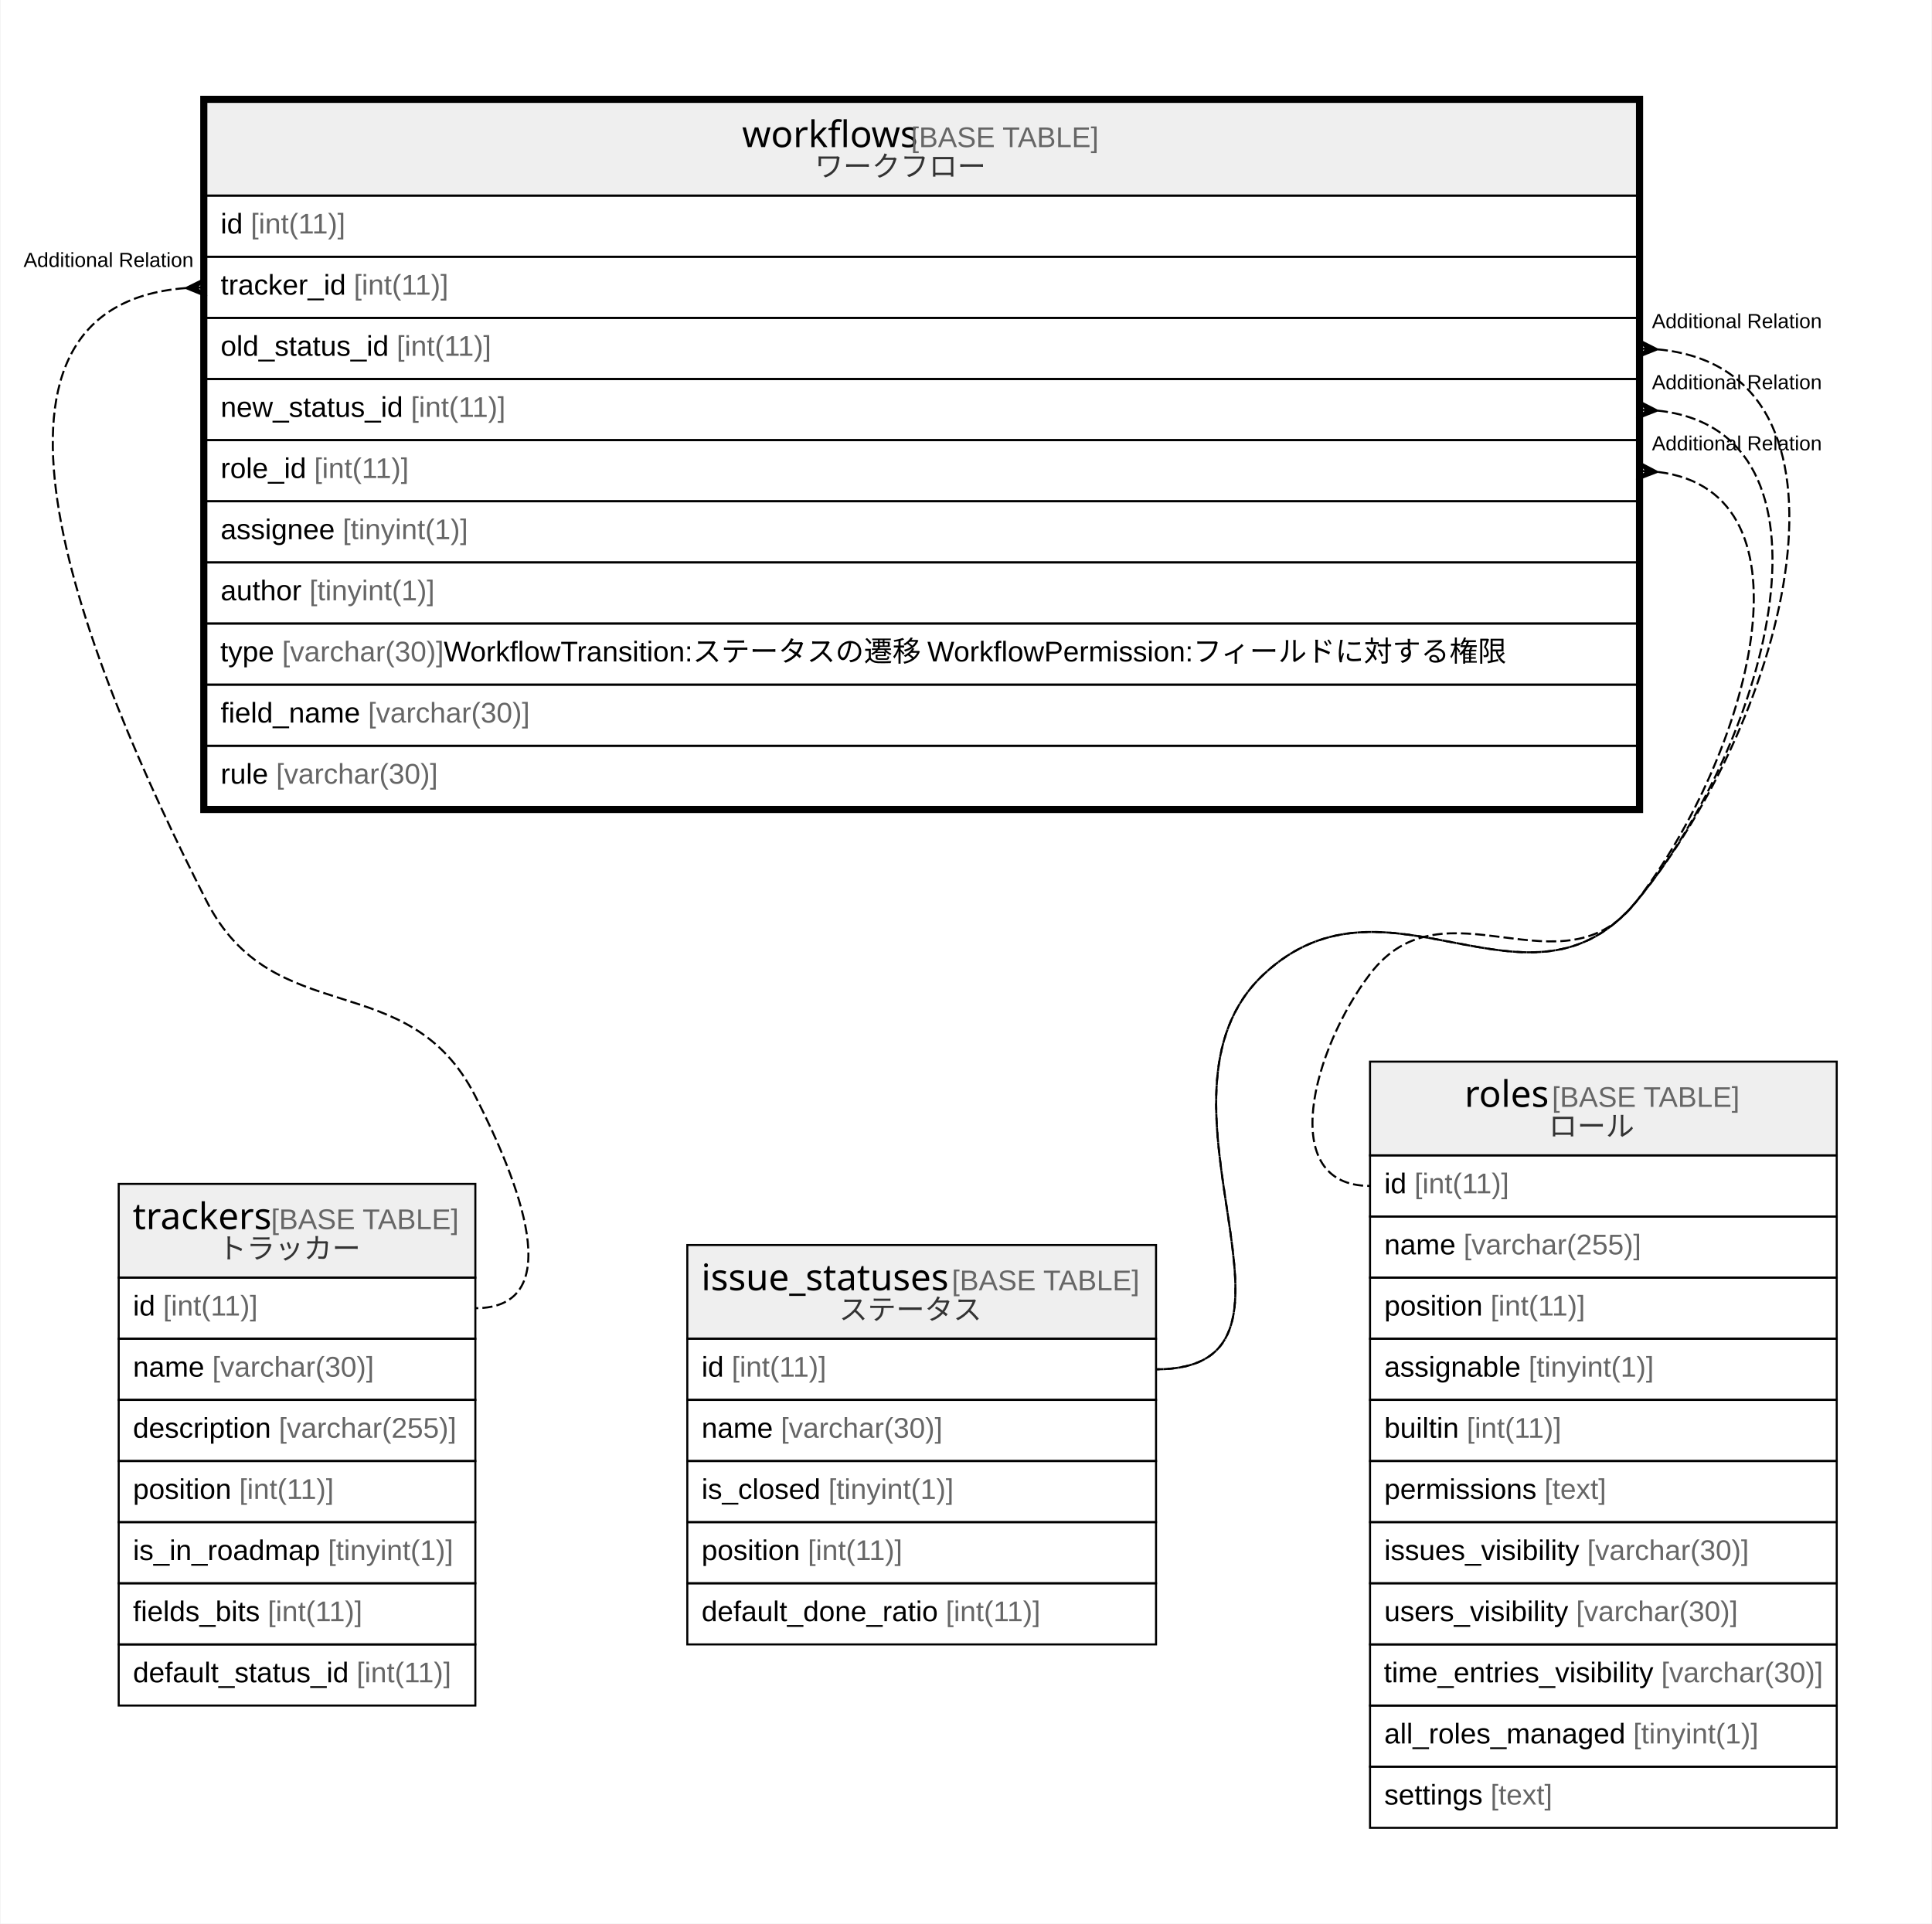
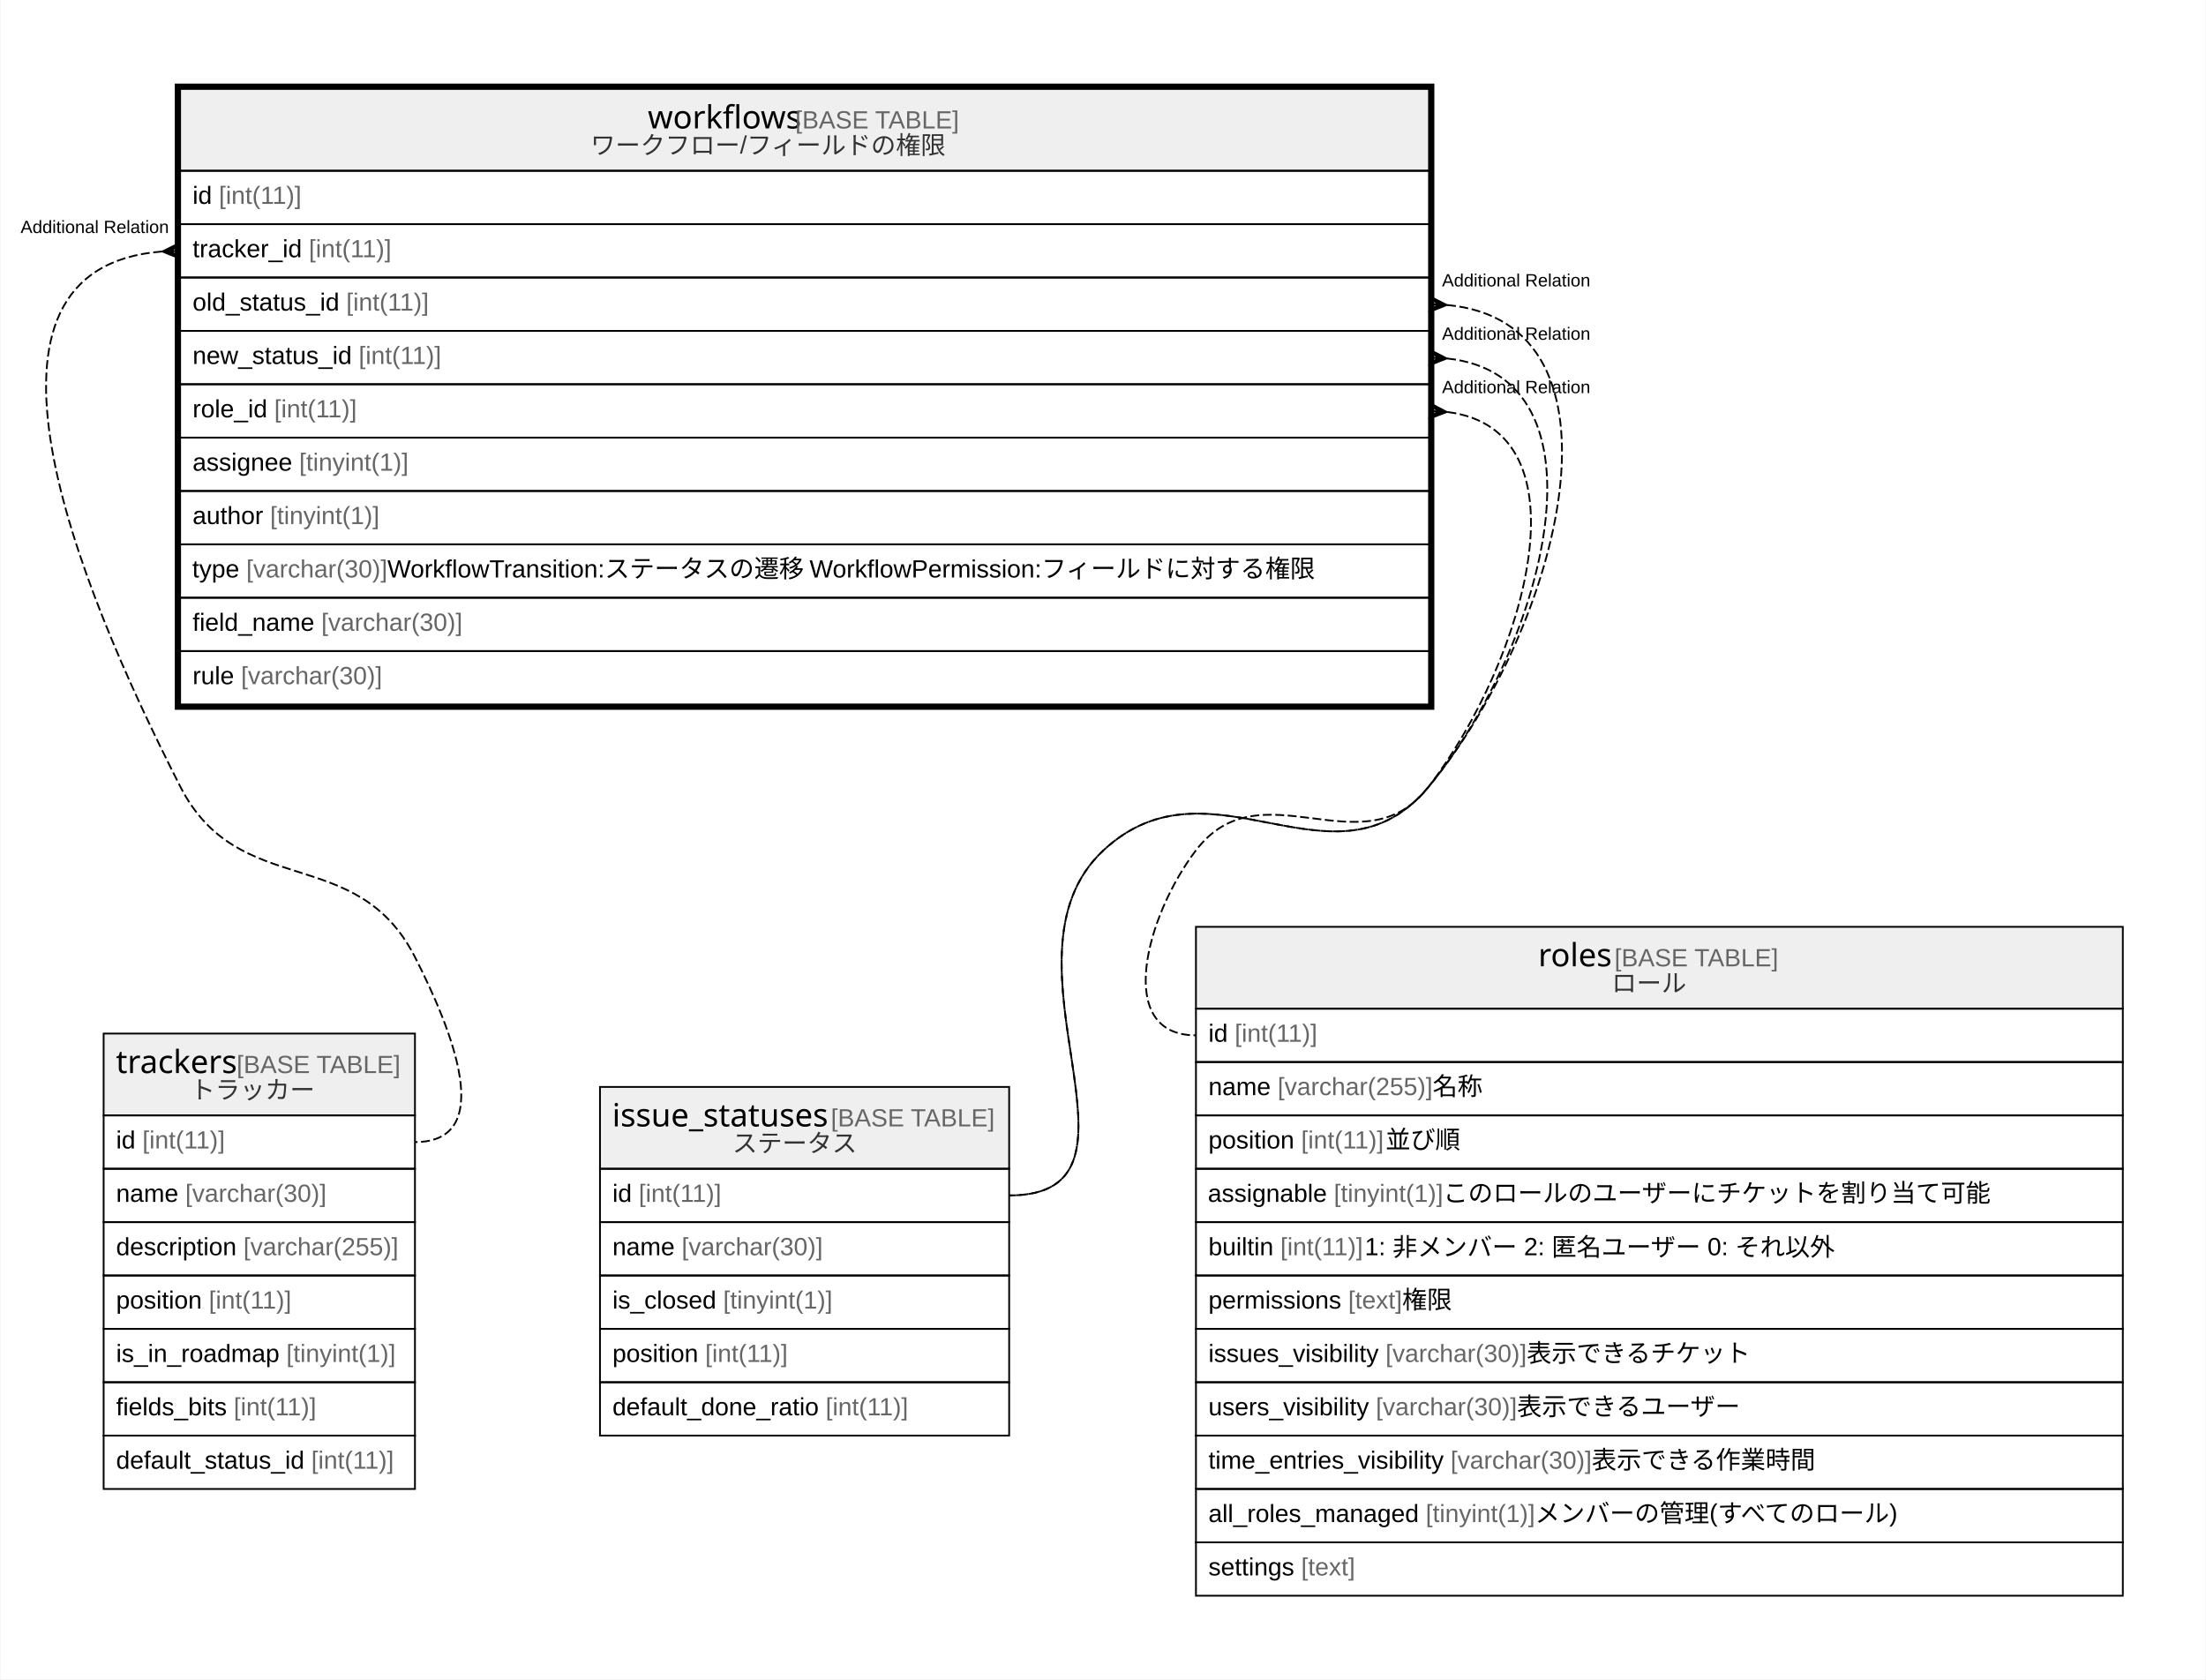
- <svg xmlns="http://www.w3.org/2000/svg" width="948pt" height="944pt" viewBox="0.00 0.00 947.50 944.00">
+ <svg xmlns="http://www.w3.org/2000/svg" width="1240pt" height="944pt" viewBox="0.00 0.00 1239.50 944.00">
  <g id="graph0" class="graph" transform="scale(1 1) rotate(0) translate(4 940)">
-     <polygon fill="#ffffff" stroke="transparent" points="-4,4 -4,-940 943.5,-940 943.5,4 -4,4" />
+     <polygon fill="#ffffff" stroke="transparent" points="-4,4 -4,-940 1235.5,-940 1235.5,4 -4,4" />
    <g id="node1" class="node">
      <polygon fill="#efefef" stroke="transparent" points="97,-844 97,-890 799,-890 799,-844 97,-844" />
      <polygon fill="none" stroke="#000000" points="97,-844 97,-890 799,-890 799,-844 97,-844" />
      <text text-anchor="start" x="359.878" y="-867.8" font-family="Arial Bold" font-size="18.00" fill="#000000">workflows</text>
      <text text-anchor="start" x="438.868" y="-867.8" font-family="Arial" font-size="14.00" fill="#000000"> </text>
      <text text-anchor="start" x="442.758" y="-867.8" font-family="Arial" font-size="14.00" fill="#666666">[BASE TABLE]</text>
-       <text text-anchor="start" x="395.517" y="-853.4" font-family="Arial" font-size="14.00" fill="#333333">ワークフロー</text>
+       <text text-anchor="start" x="327.682" y="-853.4" font-family="Arial" font-size="14.00" fill="#333333">ワークフロー/フィールドの権限</text>
      <polygon fill="none" stroke="#000000" points="97,-814 97,-844 799,-844 799,-814 97,-814" />
      <text text-anchor="start" x="104" y="-825.4" font-family="Arial" font-size="14.00" fill="#000000">id </text>
      <text text-anchor="start" x="118.78" y="-825.4" font-family="Arial" font-size="14.00" fill="#666666">[int(11)]</text>
      <polygon fill="none" stroke="#000000" points="97,-784 97,-814 799,-814 799,-784 97,-784" />
      <text text-anchor="start" x="104" y="-795.4" font-family="Arial" font-size="14.00" fill="#000000">tracker_id </text>
      <text text-anchor="start" x="169.339" y="-795.4" font-family="Arial" font-size="14.00" fill="#666666">[int(11)]</text>
      <polygon fill="none" stroke="#000000" points="97,-754 97,-784 799,-784 799,-754 97,-754" />
      <text text-anchor="start" x="104" y="-765.4" font-family="Arial" font-size="14.00" fill="#000000">old_status_id </text>
      <text text-anchor="start" x="190.363" y="-765.4" font-family="Arial" font-size="14.00" fill="#666666">[int(11)]</text>
      <polygon fill="none" stroke="#000000" points="97,-724 97,-754 799,-754 799,-724 97,-724" />
      <text text-anchor="start" x="104" y="-735.4" font-family="Arial" font-size="14.00" fill="#000000">new_status_id </text>
      <text text-anchor="start" x="197.363" y="-735.4" font-family="Arial" font-size="14.00" fill="#666666">[int(11)]</text>
      <polygon fill="none" stroke="#000000" points="97,-694 97,-724 799,-724 799,-694 97,-694" />
      <text text-anchor="start" x="104" y="-705.4" font-family="Arial" font-size="14.00" fill="#000000">role_id </text>
      <text text-anchor="start" x="149.895" y="-705.4" font-family="Arial" font-size="14.00" fill="#666666">[int(11)]</text>
      <polygon fill="none" stroke="#000000" points="97,-664 97,-694 799,-694 799,-664 97,-664" />
      <text text-anchor="start" x="104" y="-675.4" font-family="Arial" font-size="14.00" fill="#000000">assignee </text>
      <text text-anchor="start" x="163.91" y="-675.4" font-family="Arial" font-size="14.00" fill="#666666">[tinyint(1)]</text>
      <polygon fill="none" stroke="#000000" points="97,-634 97,-664 799,-664 799,-634 97,-634" />
      <text text-anchor="start" x="104" y="-645.4" font-family="Arial" font-size="14.00" fill="#000000">author </text>
      <text text-anchor="start" x="147.572" y="-645.4" font-family="Arial" font-size="14.00" fill="#666666">[tinyint(1)]</text>
      <polygon fill="none" stroke="#000000" points="97,-604 97,-634 799,-634 799,-604 97,-604" />
      <text text-anchor="start" x="103.82" y="-615.4" font-family="Arial" font-size="14.00" fill="#000000">type </text>
      <text text-anchor="start" x="134.167" y="-615.4" font-family="Arial" font-size="14.00" fill="#666666">[varchar(30)]</text>
      <text text-anchor="start" x="213.504" y="-615.4" font-family="Arial" font-size="14.00" fill="#000000"> WorkflowTransition:ステータスの遷移 WorkflowPermission:フィールドに対する権限  </text>
      <polygon fill="none" stroke="#000000" points="97,-574 97,-604 799,-604 799,-574 97,-574" />
      <text text-anchor="start" x="104" y="-585.4" font-family="Arial" font-size="14.00" fill="#000000">field_name </text>
      <text text-anchor="start" x="176.351" y="-585.4" font-family="Arial" font-size="14.00" fill="#666666">[varchar(30)]</text>
      <polygon fill="none" stroke="#000000" points="97,-544 97,-574 799,-574 799,-544 97,-544" />
      <text text-anchor="start" x="104" y="-555.4" font-family="Arial" font-size="14.00" fill="#000000">rule </text>
      <text text-anchor="start" x="131.223" y="-555.4" font-family="Arial" font-size="14.00" fill="#666666">[varchar(30)]</text>
      <polygon fill="none" stroke="#000000" stroke-width="3" points="95.5,-542.5 95.5,-891.5 800.5,-891.5 800.5,-542.5 95.5,-542.5" />
    </g>
    <g id="node2" class="node">
      <polygon fill="#efefef" stroke="transparent" points="54,-313 54,-359 229,-359 229,-313 54,-313" />
      <polygon fill="none" stroke="#000000" points="54,-313 54,-359 229,-359 229,-313 54,-313" />
      <text text-anchor="start" x="60.874" y="-336.8" font-family="Arial Bold" font-size="18.00" fill="#000000">trackers</text>
      <text text-anchor="start" x="124.873" y="-336.8" font-family="Arial" font-size="14.00" fill="#000000"> </text>
      <text text-anchor="start" x="128.763" y="-336.8" font-family="Arial" font-size="14.00" fill="#666666">[BASE TABLE]</text>
      <text text-anchor="start" x="102.709" y="-322.4" font-family="Arial" font-size="14.00" fill="#333333">トラッカー</text>
      <polygon fill="none" stroke="#000000" points="54,-283 54,-313 229,-313 229,-283 54,-283" />
      <text text-anchor="start" x="61" y="-294.4" font-family="Arial" font-size="14.00" fill="#000000">id </text>
      <text text-anchor="start" x="75.78" y="-294.4" font-family="Arial" font-size="14.00" fill="#666666">[int(11)]</text>
      <polygon fill="none" stroke="#000000" points="54,-253 54,-283 229,-283 229,-253 54,-253" />
      <text text-anchor="start" x="61" y="-264.4" font-family="Arial" font-size="14.00" fill="#000000">name </text>
      <text text-anchor="start" x="99.899" y="-264.4" font-family="Arial" font-size="14.00" fill="#666666">[varchar(30)]</text>
      <polygon fill="none" stroke="#000000" points="54,-223 54,-253 229,-253 229,-223 54,-223" />
      <text text-anchor="start" x="61" y="-234.4" font-family="Arial" font-size="14.00" fill="#000000">description </text>
      <text text-anchor="start" x="132.568" y="-234.4" font-family="Arial" font-size="14.00" fill="#666666">[varchar(255)]</text>
      <polygon fill="none" stroke="#000000" points="54,-193 54,-223 229,-223 229,-193 54,-193" />
      <text text-anchor="start" x="61" y="-204.4" font-family="Arial" font-size="14.00" fill="#000000">position </text>
      <text text-anchor="start" x="113.125" y="-204.4" font-family="Arial" font-size="14.00" fill="#666666">[int(11)]</text>
      <polygon fill="none" stroke="#000000" points="54,-163 54,-193 229,-193 229,-163 54,-163" />
      <text text-anchor="start" x="61" y="-174.4" font-family="Arial" font-size="14.00" fill="#000000">is_in_roadmap </text>
      <text text-anchor="start" x="156.686" y="-174.4" font-family="Arial" font-size="14.00" fill="#666666">[tinyint(1)]</text>
      <polygon fill="none" stroke="#000000" points="54,-133 54,-163 229,-163 229,-133 54,-133" />
      <text text-anchor="start" x="61" y="-144.4" font-family="Arial" font-size="14.00" fill="#000000">fields_bits </text>
      <text text-anchor="start" x="127.122" y="-144.4" font-family="Arial" font-size="14.00" fill="#666666">[int(11)]</text>
      <polygon fill="none" stroke="#000000" points="54,-103 54,-133 229,-133 229,-103 54,-103" />
      <text text-anchor="start" x="61" y="-114.4" font-family="Arial" font-size="14.00" fill="#000000">default_status_id </text>
      <text text-anchor="start" x="170.71" y="-114.4" font-family="Arial" font-size="14.00" fill="#666666">[int(11)]</text>
    </g>
    <g id="edge1" class="edge">
      <path fill="none" stroke="#000000" stroke-dasharray="5,2" d="M86.845,-798.625C-32.933,-789.457 37.895,-614.068 97,-498 129.918,-433.358 196.082,-466.642 229,-402 249.975,-360.811 275.222,-298 229,-298" />
      <polygon fill="#000000" stroke="#000000" points="87.007,-798.631 96.834,-803.497 92.003,-798.816 97,-799 97,-799 97,-799 92.003,-798.816 97.166,-794.503 87.007,-798.631 87.007,-798.631" />
      <text text-anchor="start" x="7.324" y="-809" font-family="Arial" font-size="10.00" fill="#000000">Additional Relation</text>
    </g>
    <g id="node3" class="node">
      <polygon fill="#efefef" stroke="transparent" points="333,-283 333,-329 563,-329 563,-283 333,-283" />
      <polygon fill="none" stroke="#000000" points="333,-283 333,-329 563,-329 563,-283 333,-283" />
      <text text-anchor="start" x="339.855" y="-306.8" font-family="Arial Bold" font-size="18.00" fill="#000000">issue_statuses</text>
      <text text-anchor="start" x="458.891" y="-306.8" font-family="Arial" font-size="14.00" fill="#000000"> </text>
      <text text-anchor="start" x="462.782" y="-306.8" font-family="Arial" font-size="14.00" fill="#666666">[BASE TABLE]</text>
      <text text-anchor="start" x="407.445" y="-292.4" font-family="Arial" font-size="14.00" fill="#333333">ステータス</text>
      <polygon fill="none" stroke="#000000" points="333,-253 333,-283 563,-283 563,-253 333,-253" />
      <text text-anchor="start" x="340" y="-264.4" font-family="Arial" font-size="14.00" fill="#000000">id </text>
      <text text-anchor="start" x="354.78" y="-264.4" font-family="Arial" font-size="14.00" fill="#666666">[int(11)]</text>
      <polygon fill="none" stroke="#000000" points="333,-223 333,-253 563,-253 563,-223 333,-223" />
      <text text-anchor="start" x="340" y="-234.4" font-family="Arial" font-size="14.00" fill="#000000">name </text>
      <text text-anchor="start" x="378.899" y="-234.4" font-family="Arial" font-size="14.00" fill="#666666">[varchar(30)]</text>
      <polygon fill="none" stroke="#000000" points="333,-193 333,-223 563,-223 563,-193 333,-193" />
      <text text-anchor="start" x="340" y="-204.4" font-family="Arial" font-size="14.00" fill="#000000">is_closed </text>
      <text text-anchor="start" x="402.234" y="-204.4" font-family="Arial" font-size="14.00" fill="#666666">[tinyint(1)]</text>
      <polygon fill="none" stroke="#000000" points="333,-163 333,-193 563,-193 563,-163 333,-163" />
      <text text-anchor="start" x="340" y="-174.4" font-family="Arial" font-size="14.00" fill="#000000">position </text>
      <text text-anchor="start" x="392.125" y="-174.4" font-family="Arial" font-size="14.00" fill="#666666">[int(11)]</text>
      <polygon fill="none" stroke="#000000" points="333,-133 333,-163 563,-163 563,-133 333,-133" />
      <text text-anchor="start" x="340" y="-144.4" font-family="Arial" font-size="14.00" fill="#000000">default_done_ratio </text>
      <text text-anchor="start" x="459.827" y="-144.4" font-family="Arial" font-size="14.00" fill="#666666">[int(11)]</text>
    </g>
    <g id="edge2" class="edge">
      <path fill="none" stroke="#000000" stroke-dasharray="5,2" d="M809.166,-768.548C916.842,-758.645 873.266,-588.299 799,-498 746.346,-433.979 676.698,-518.452 616,-462 550.55,-401.128 652.382,-268 563,-268" />
      <polygon fill="#000000" stroke="#000000" points="808.99,-768.556 798.8,-764.504 803.995,-768.778 799,-769 799,-769 799,-769 803.995,-768.778 799.2,-773.496 808.99,-768.556 808.99,-768.556" />
      <text text-anchor="start" x="806.324" y="-779" font-family="Arial" font-size="10.00" fill="#000000">Additional Relation</text>
    </g>
    <g id="edge3" class="edge">
      <path fill="none" stroke="#000000" stroke-dasharray="5,2" d="M809.19,-738.485C903.485,-728.573 864.779,-577.98 799,-498 746.346,-433.979 676.698,-518.452 616,-462 550.55,-401.128 652.382,-268 563,-268" />
      <polygon fill="#000000" stroke="#000000" points="808.987,-738.495 798.773,-734.506 803.994,-738.748 799,-739 799,-739 799,-739 803.994,-738.748 799.227,-743.494 808.987,-738.495 808.987,-738.495" />
      <text text-anchor="start" x="806.324" y="-749" font-family="Arial" font-size="10.00" fill="#000000">Additional Relation</text>
    </g>
    <g id="node4" class="node">
-       <polygon fill="#efefef" stroke="transparent" points="668,-373 668,-419 897,-419 897,-373 668,-373" />
-       <polygon fill="none" stroke="#000000" points="668,-373 668,-419 897,-419 897,-373 668,-373" />
-       <text text-anchor="start" x="714.374" y="-396.8" font-family="Arial Bold" font-size="18.00" fill="#000000">roles</text>
-       <text text-anchor="start" x="753.372" y="-396.8" font-family="Arial" font-size="14.00" fill="#000000"> </text>
-       <text text-anchor="start" x="757.263" y="-396.8" font-family="Arial" font-size="14.00" fill="#666666">[BASE TABLE]</text>
-       <text text-anchor="start" x="755.675" y="-382.4" font-family="Arial" font-size="14.00" fill="#333333">ロール</text>
-       <polygon fill="none" stroke="#000000" points="668,-343 668,-373 897,-373 897,-343 668,-343" />
+       <polygon fill="#efefef" stroke="transparent" points="668,-373 668,-419 1189,-419 1189,-373 668,-373" />
+       <polygon fill="none" stroke="#000000" points="668,-373 668,-419 1189,-419 1189,-373 668,-373" />
+       <text text-anchor="start" x="860.374" y="-396.8" font-family="Arial Bold" font-size="18.00" fill="#000000">roles</text>
+       <text text-anchor="start" x="899.372" y="-396.8" font-family="Arial" font-size="14.00" fill="#000000"> </text>
+       <text text-anchor="start" x="903.263" y="-396.8" font-family="Arial" font-size="14.00" fill="#666666">[BASE TABLE]</text>
+       <text text-anchor="start" x="901.675" y="-382.4" font-family="Arial" font-size="14.00" fill="#333333">ロール</text>
+       <polygon fill="none" stroke="#000000" points="668,-343 668,-373 1189,-373 1189,-343 668,-343" />
      <text text-anchor="start" x="675" y="-354.4" font-family="Arial" font-size="14.00" fill="#000000">id </text>
      <text text-anchor="start" x="689.78" y="-354.4" font-family="Arial" font-size="14.00" fill="#666666">[int(11)]</text>
-       <polygon fill="none" stroke="#000000" points="668,-313 668,-343 897,-343 897,-313 668,-313" />
+       <polygon fill="none" stroke="#000000" points="668,-313 668,-343 1189,-343 1189,-313 668,-313" />
      <text text-anchor="start" x="675" y="-324.4" font-family="Arial" font-size="14.00" fill="#000000">name </text>
      <text text-anchor="start" x="713.899" y="-324.4" font-family="Arial" font-size="14.00" fill="#666666">[varchar(255)]</text>
-       <polygon fill="none" stroke="#000000" points="668,-283 668,-313 897,-313 897,-283 668,-283" />
+       <text text-anchor="start" x="801.018" y="-324.4" font-family="Arial" font-size="14.00" fill="#000000"> 名称</text>
+       <polygon fill="none" stroke="#000000" points="668,-283 668,-313 1189,-313 1189,-283 668,-283" />
      <text text-anchor="start" x="675" y="-294.4" font-family="Arial" font-size="14.00" fill="#000000">position </text>
      <text text-anchor="start" x="727.125" y="-294.4" font-family="Arial" font-size="14.00" fill="#666666">[int(11)]</text>
-       <polygon fill="none" stroke="#000000" points="668,-253 668,-283 897,-283 897,-253 668,-253" />
-       <text text-anchor="start" x="675" y="-264.4" font-family="Arial" font-size="14.00" fill="#000000">assignable </text>
-       <text text-anchor="start" x="745.799" y="-264.4" font-family="Arial" font-size="14.00" fill="#666666">[tinyint(1)]</text>
-       <polygon fill="none" stroke="#000000" points="668,-223 668,-253 897,-253 897,-223 668,-223" />
+       <text text-anchor="start" x="774.572" y="-294.4" font-family="Arial" font-size="14.00" fill="#000000"> 並び順</text>
+       <polygon fill="none" stroke="#000000" points="668,-253 668,-283 1189,-283 1189,-253 668,-253" />
+       <text text-anchor="start" x="674.693" y="-264.4" font-family="Arial" font-size="14.00" fill="#000000">assignable </text>
+       <text text-anchor="start" x="745.493" y="-264.4" font-family="Arial" font-size="14.00" fill="#666666">[tinyint(1)]</text>
+       <text text-anchor="start" x="806.937" y="-264.4" font-family="Arial" font-size="14.00" fill="#000000"> このロールのユーザーにチケットを割り当て可能</text>
+       <polygon fill="none" stroke="#000000" points="668,-223 668,-253 1189,-253 1189,-223 668,-223" />
      <text text-anchor="start" x="675" y="-234.4" font-family="Arial" font-size="14.00" fill="#000000">builtin </text>
      <text text-anchor="start" x="715.449" y="-234.4" font-family="Arial" font-size="14.00" fill="#666666">[int(11)]</text>
-       <polygon fill="none" stroke="#000000" points="668,-193 668,-223 897,-223 897,-193 668,-193" />
+       <text text-anchor="start" x="762.896" y="-234.4" font-family="Arial" font-size="14.00" fill="#000000"> 1: 非メンバー 2: 匿名ユーザー 0: それ以外 </text>
+       <polygon fill="none" stroke="#000000" points="668,-193 668,-223 1189,-223 1189,-193 668,-193" />
      <text text-anchor="start" x="675" y="-204.4" font-family="Arial" font-size="14.00" fill="#000000">permissions </text>
      <text text-anchor="start" x="753.555" y="-204.4" font-family="Arial" font-size="14.00" fill="#666666">[text]</text>
-       <polygon fill="none" stroke="#000000" points="668,-163 668,-193 897,-193 897,-163 668,-163" />
+       <text text-anchor="start" x="783.9" y="-204.4" font-family="Arial" font-size="14.00" fill="#000000"> 権限</text>
+       <polygon fill="none" stroke="#000000" points="668,-163 668,-193 1189,-193 1189,-163 668,-163" />
      <text text-anchor="start" x="675" y="-174.4" font-family="Arial" font-size="14.00" fill="#000000">issues_visibility </text>
      <text text-anchor="start" x="774.551" y="-174.4" font-family="Arial" font-size="14.00" fill="#666666">[varchar(30)]</text>
-       <polygon fill="none" stroke="#000000" points="668,-133 668,-163 897,-163 897,-133 668,-133" />
+       <text text-anchor="start" x="853.888" y="-174.4" font-family="Arial" font-size="14.00" fill="#000000"> 表示できるチケット</text>
+       <polygon fill="none" stroke="#000000" points="668,-133 668,-163 1189,-163 1189,-133 668,-133" />
      <text text-anchor="start" x="675" y="-144.4" font-family="Arial" font-size="14.00" fill="#000000">users_visibility </text>
      <text text-anchor="start" x="769.105" y="-144.4" font-family="Arial" font-size="14.00" fill="#666666">[varchar(30)]</text>
-       <polygon fill="none" stroke="#000000" points="668,-103 668,-133 897,-133 897,-103 668,-103" />
-       <text text-anchor="start" x="674.778" y="-114.4" font-family="Arial" font-size="14.00" fill="#000000">time_entries_visibility </text>
-       <text text-anchor="start" x="810.886" y="-114.4" font-family="Arial" font-size="14.00" fill="#666666">[varchar(30)]</text>
-       <polygon fill="none" stroke="#000000" points="668,-73 668,-103 897,-103 897,-73 668,-73" />
+       <text text-anchor="start" x="848.442" y="-144.4" font-family="Arial" font-size="14.00" fill="#000000"> 表示できるユーザー</text>
+       <polygon fill="none" stroke="#000000" points="668,-103 668,-133 1189,-133 1189,-103 668,-103" />
+       <text text-anchor="start" x="675" y="-114.4" font-family="Arial" font-size="14.00" fill="#000000">time_entries_visibility </text>
+       <text text-anchor="start" x="811.108" y="-114.4" font-family="Arial" font-size="14.00" fill="#666666">[varchar(30)]</text>
+       <text text-anchor="start" x="890.445" y="-114.4" font-family="Arial" font-size="14.00" fill="#000000"> 表示できる作業時間</text>
+       <polygon fill="none" stroke="#000000" points="668,-73 668,-103 1189,-103 1189,-73 668,-73" />
      <text text-anchor="start" x="675" y="-84.4" font-family="Arial" font-size="14.00" fill="#000000">all_roles_managed </text>
      <text text-anchor="start" x="797.14" y="-84.4" font-family="Arial" font-size="14.00" fill="#666666">[tinyint(1)]</text>
-       <polygon fill="none" stroke="#000000" points="668,-43 668,-73 897,-73 897,-43 668,-43" />
+       <text text-anchor="start" x="858.585" y="-84.4" font-family="Arial" font-size="14.00" fill="#000000"> メンバーの管理(すべてのロール)</text>
+       <polygon fill="none" stroke="#000000" points="668,-43 668,-73 1189,-73 1189,-43 668,-43" />
      <text text-anchor="start" x="675" y="-54.4" font-family="Arial" font-size="14.00" fill="#000000">settings </text>
      <text text-anchor="start" x="727.126" y="-54.4" font-family="Arial" font-size="14.00" fill="#666666">[text]</text>
    </g>
    <g id="edge4" class="edge">
      <path fill="none" stroke="#000000" stroke-dasharray="5,2" d="M809.398,-708.387C889.862,-698.437 853.63,-569.668 799,-498 762.396,-449.98 704.604,-510.02 668,-462 639.979,-425.24 621.778,-358 668,-358" />
      <polygon fill="#000000" stroke="#000000" points="808.983,-708.412 798.735,-704.508 803.991,-708.706 799,-709 799,-709 799,-709 803.991,-708.706 799.265,-713.492 808.983,-708.412 808.983,-708.412" />
      <text text-anchor="start" x="806.324" y="-719" font-family="Arial" font-size="10.00" fill="#000000">Additional Relation</text>
    </g>
  </g>
</svg>
